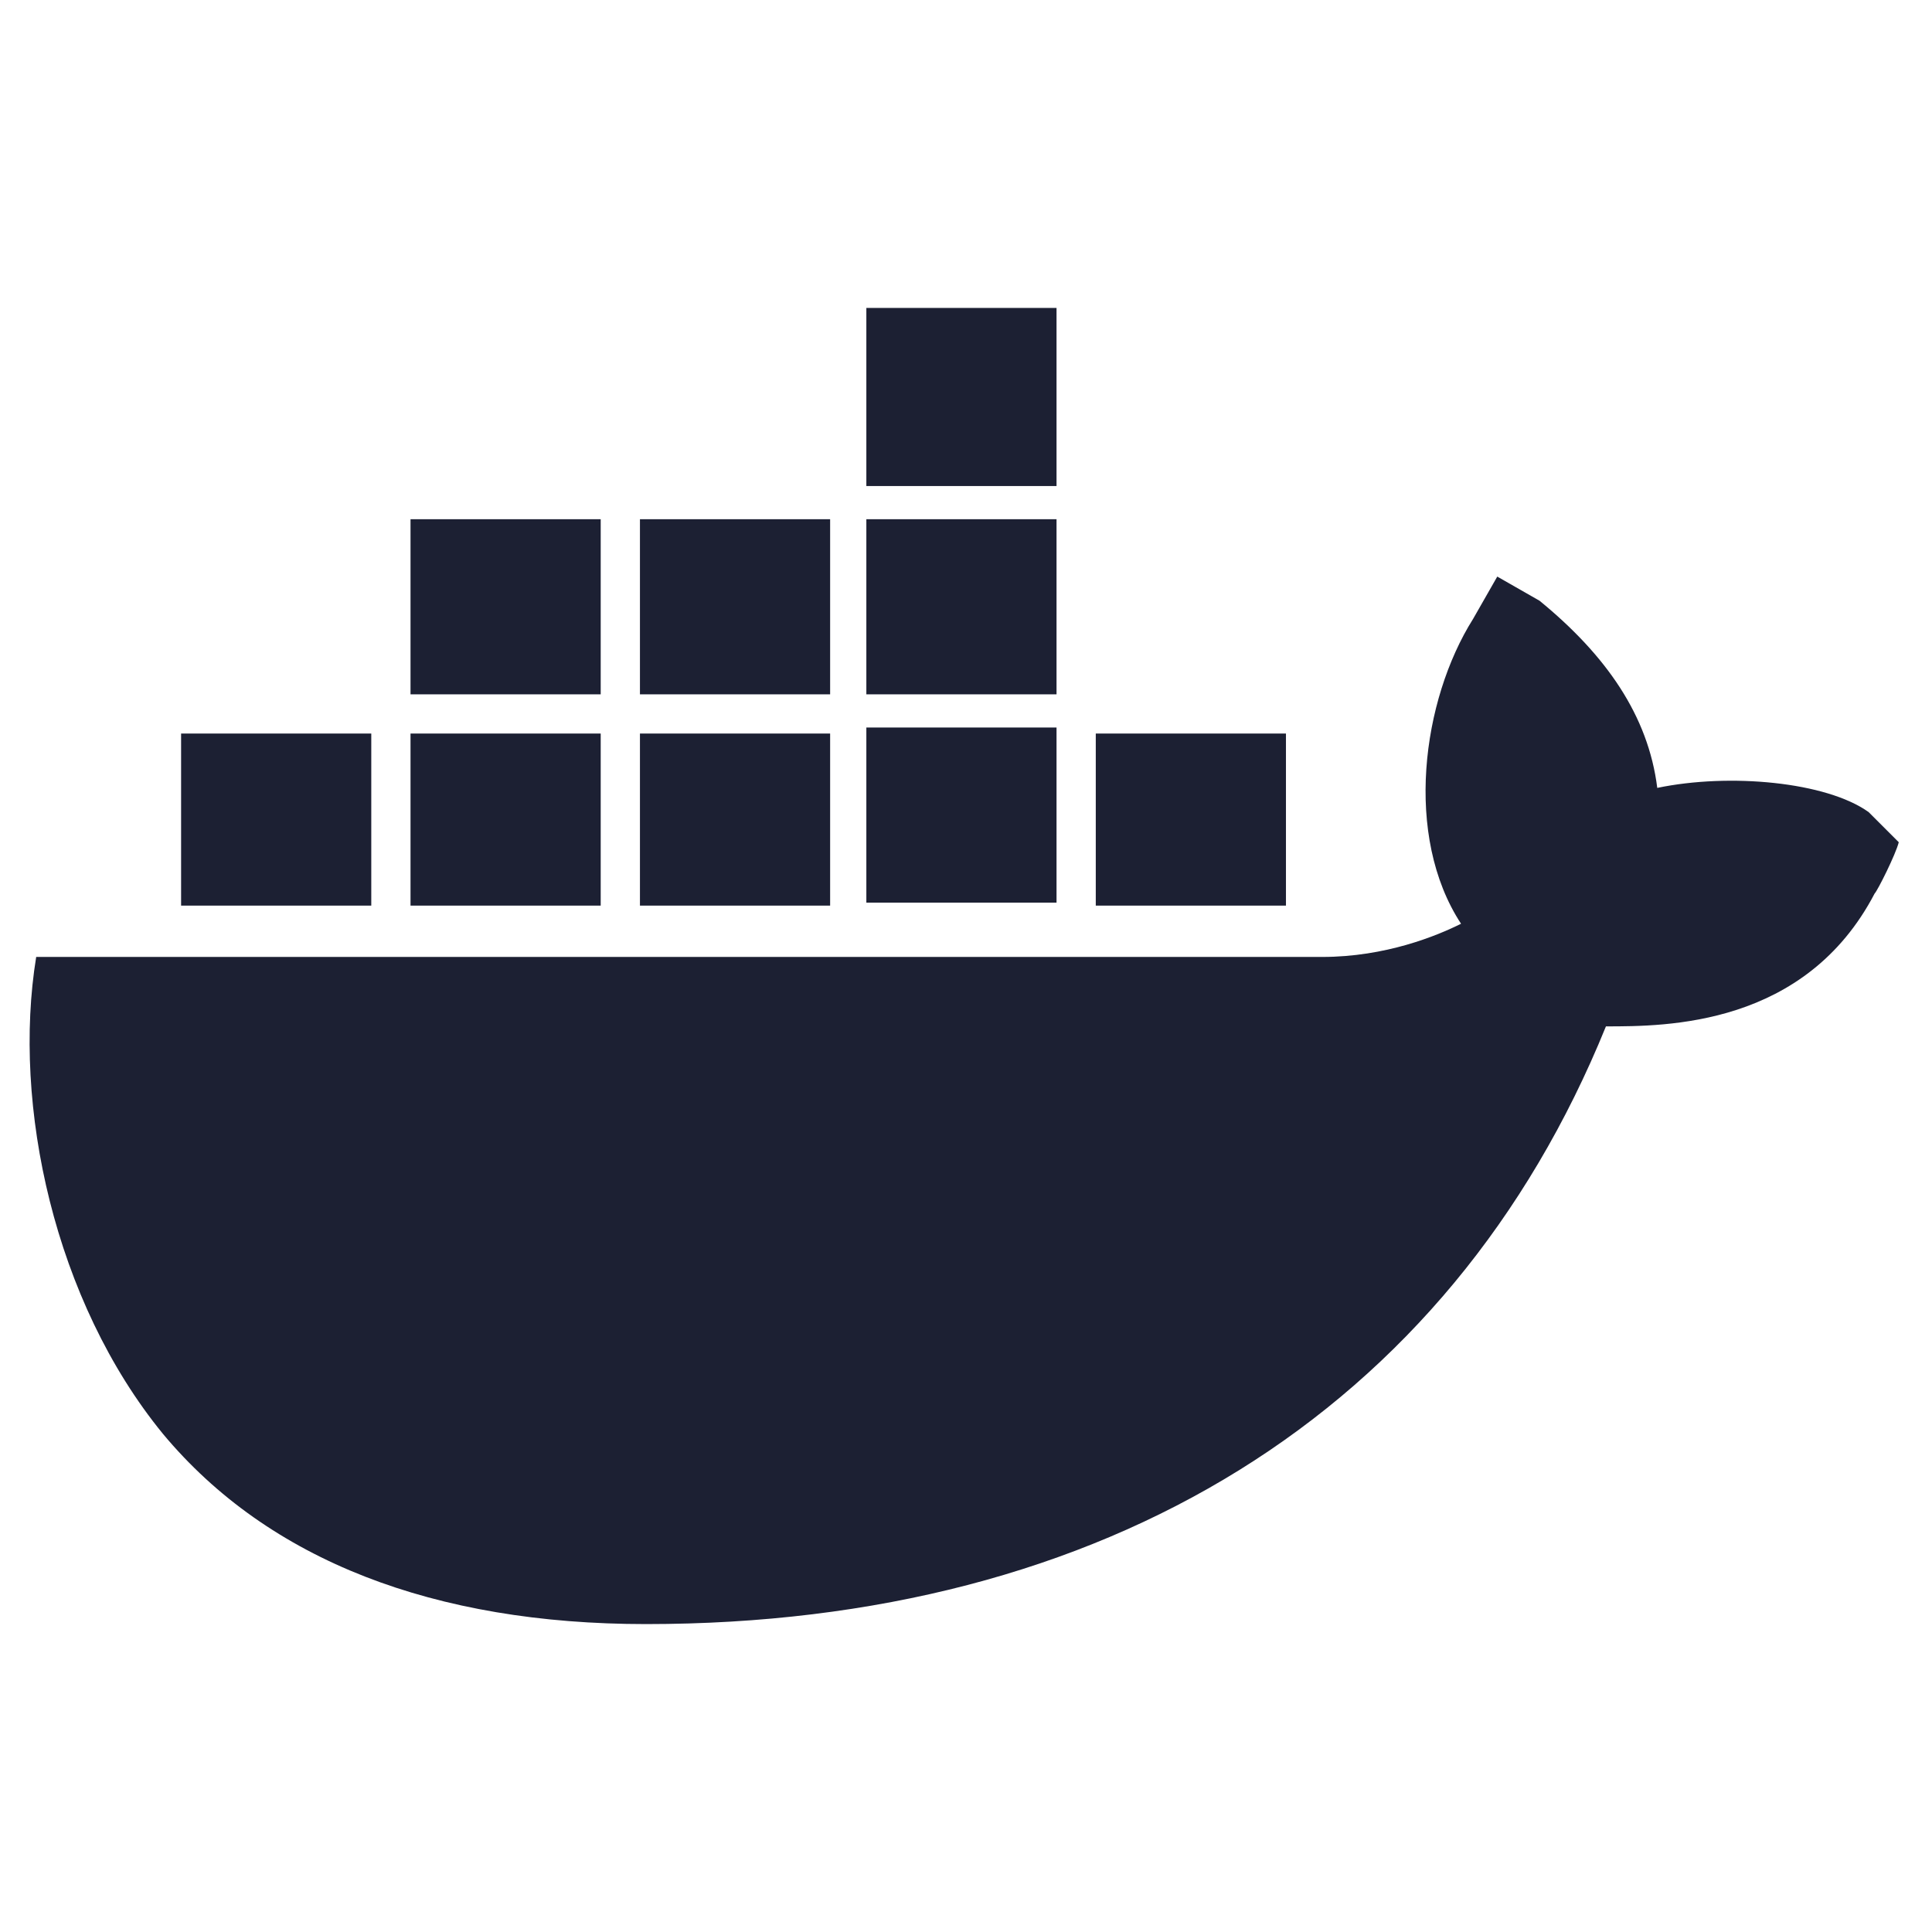
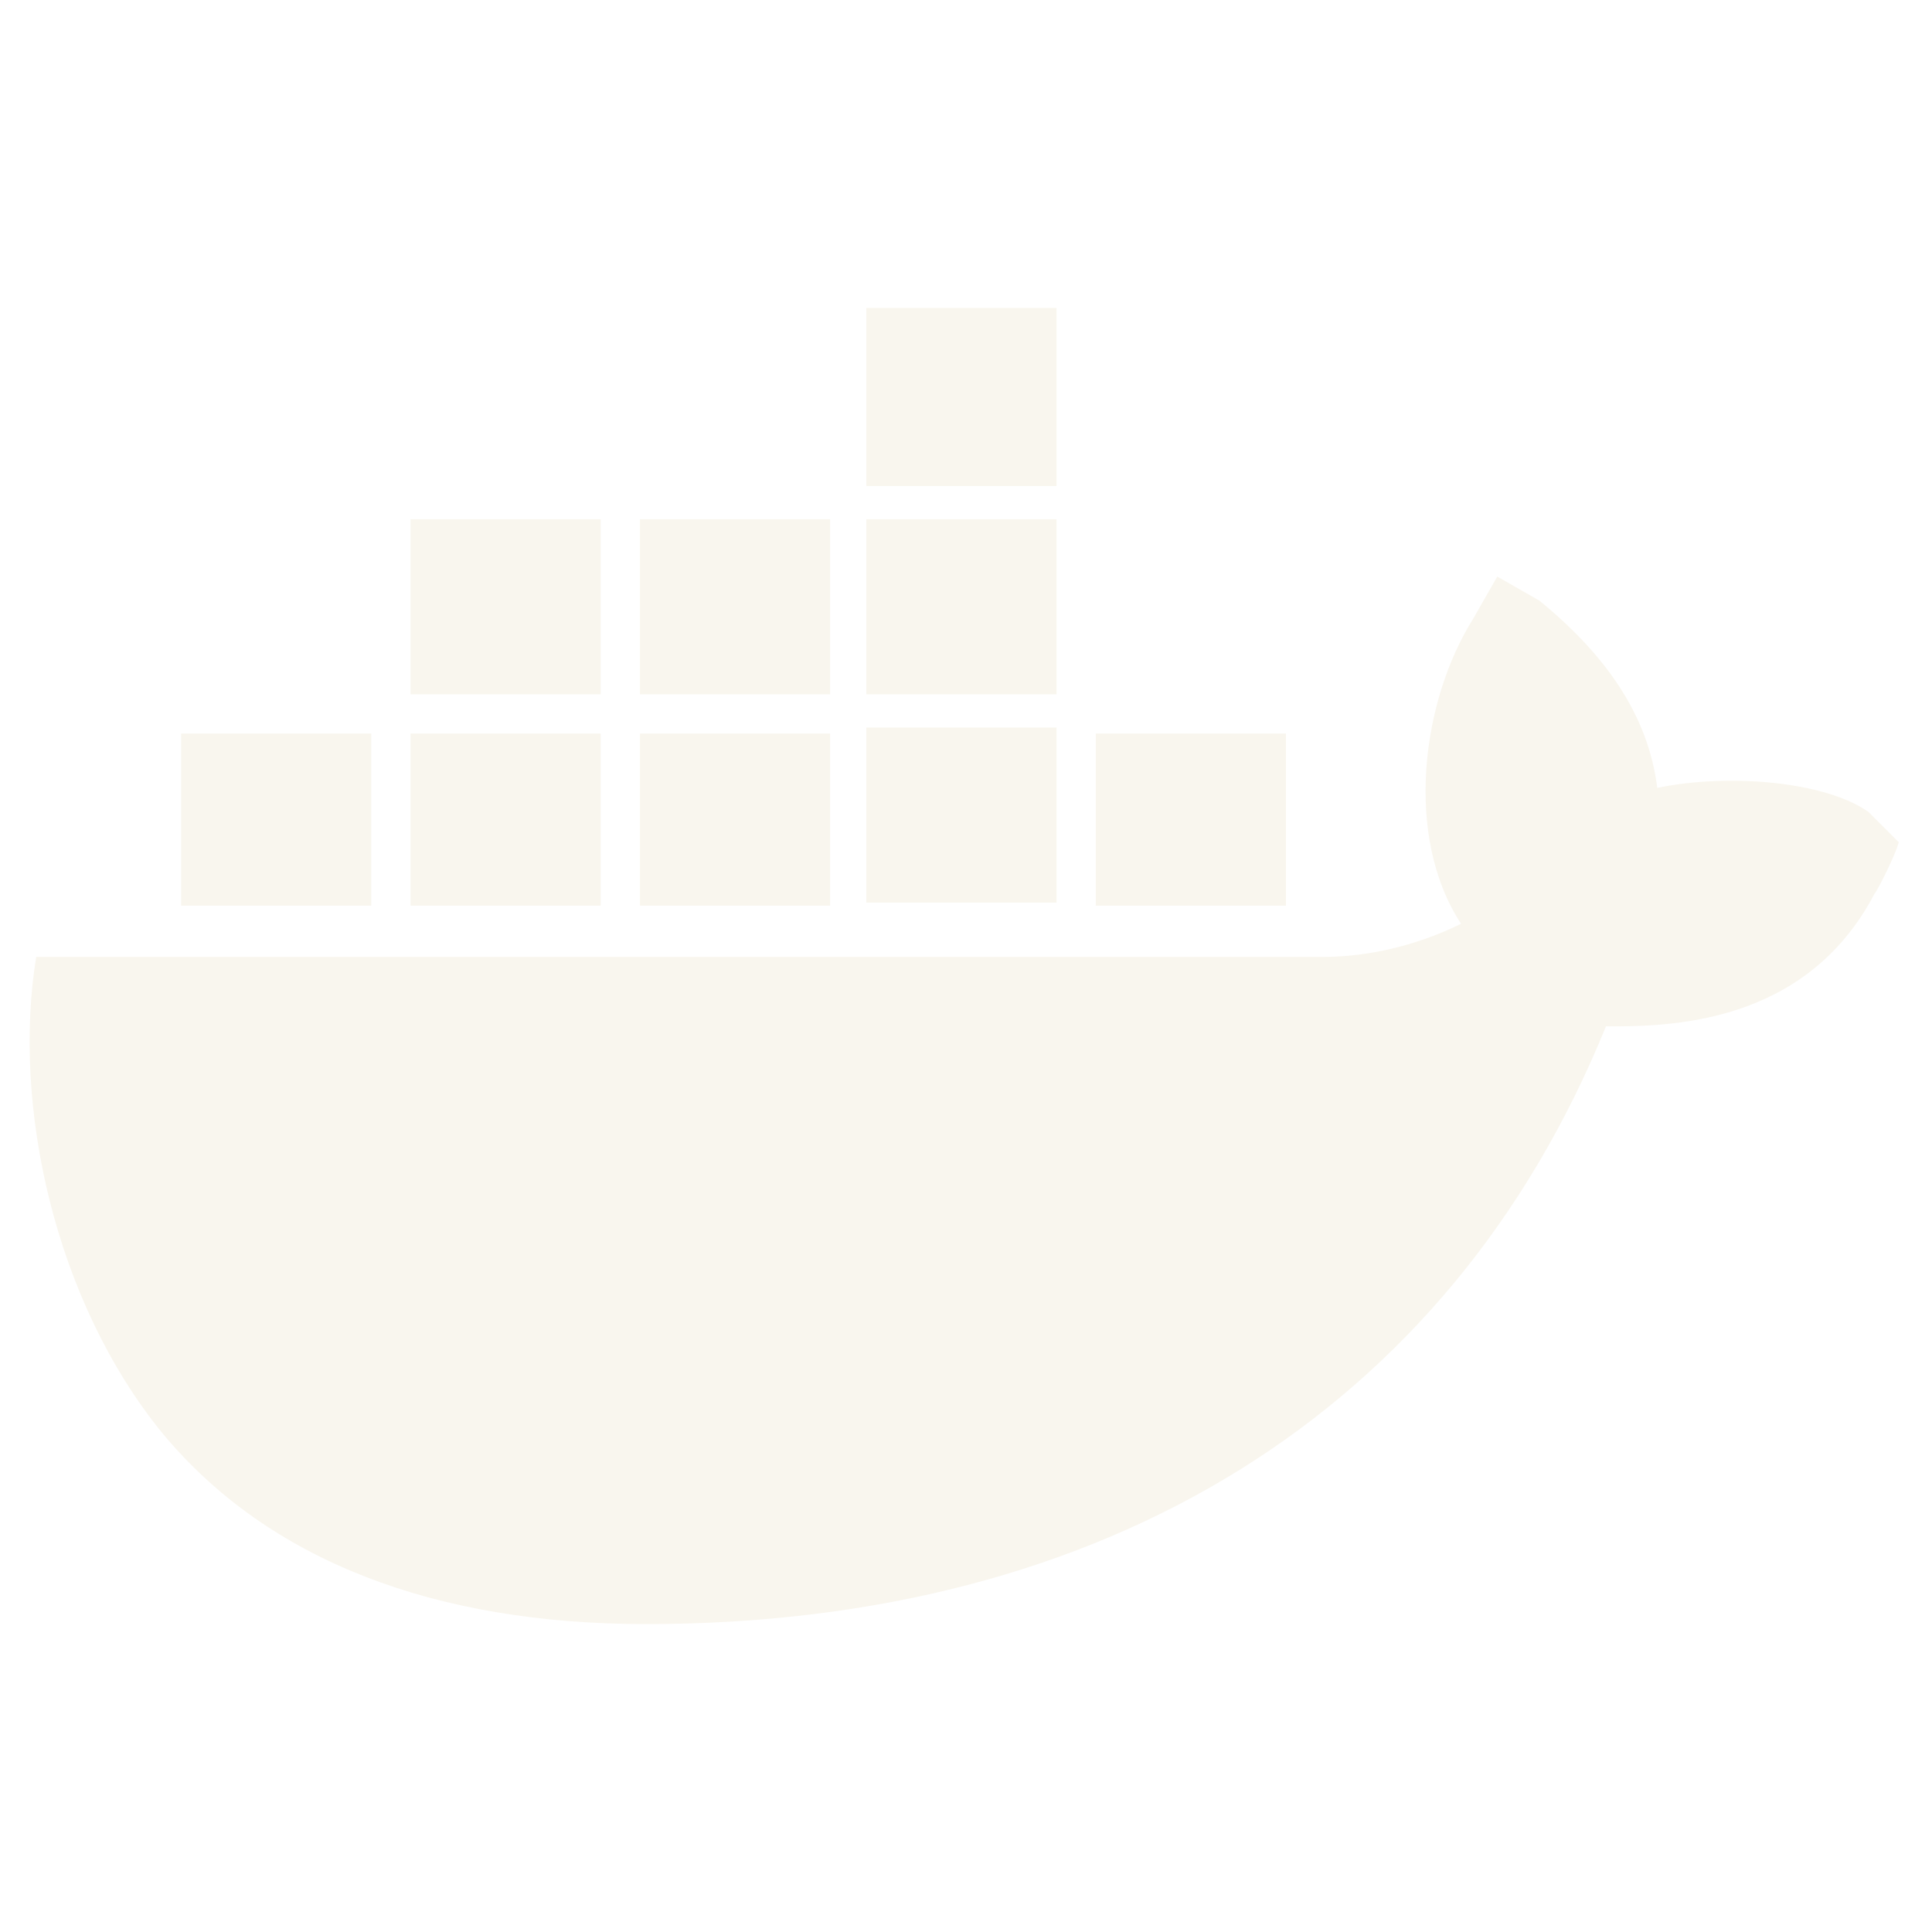
- <svg xmlns="http://www.w3.org/2000/svg" fill="#1C2033" width="52" height="52" viewBox="0 0 64 64">
+ <svg xmlns="http://www.w3.org/2000/svg" fill="#F9F6EE" width="52" height="52" viewBox="0 0 64 64">
  <path d="M34.999 29.9H28.699V24.1H34.999V29.9ZM34.999 10.2H28.699V16.1H34.999V10.2ZM42.599 24.3H36.299V30H42.599V24.3ZM27.499 17.2H21.199V23H27.499V17.2ZM34.999 17.2H28.699V23H34.999V17.2ZM61.899 26.9C60.499 25.9 57.299 25.6 54.899 26.1C54.599 23.7 53.199 21.7 50.999 19.9L49.599 19.1L48.799 20.5C47.099 23.2 46.499 27.7 48.399 30.6C47.599 31 45.899 31.7 43.799 31.7H1.199C0.399 36.6 1.799 43.1 5.399 47.5C8.899 51.7 14.399 53.8 21.399 53.8C36.599 53.8 47.999 46.8 53.199 34C55.199 34 59.799 34 62.099 29.6C62.199 29.5 62.799 28.3 62.899 27.9L61.899 26.9ZM12.399 24.3H5.999V30H12.299V24.3H12.399ZM19.899 24.3H13.599V30H19.899V24.3ZM27.499 24.3H21.199V30H27.499V24.3ZM19.899 17.2H13.599V23H19.899V17.2Z" />
</svg>
